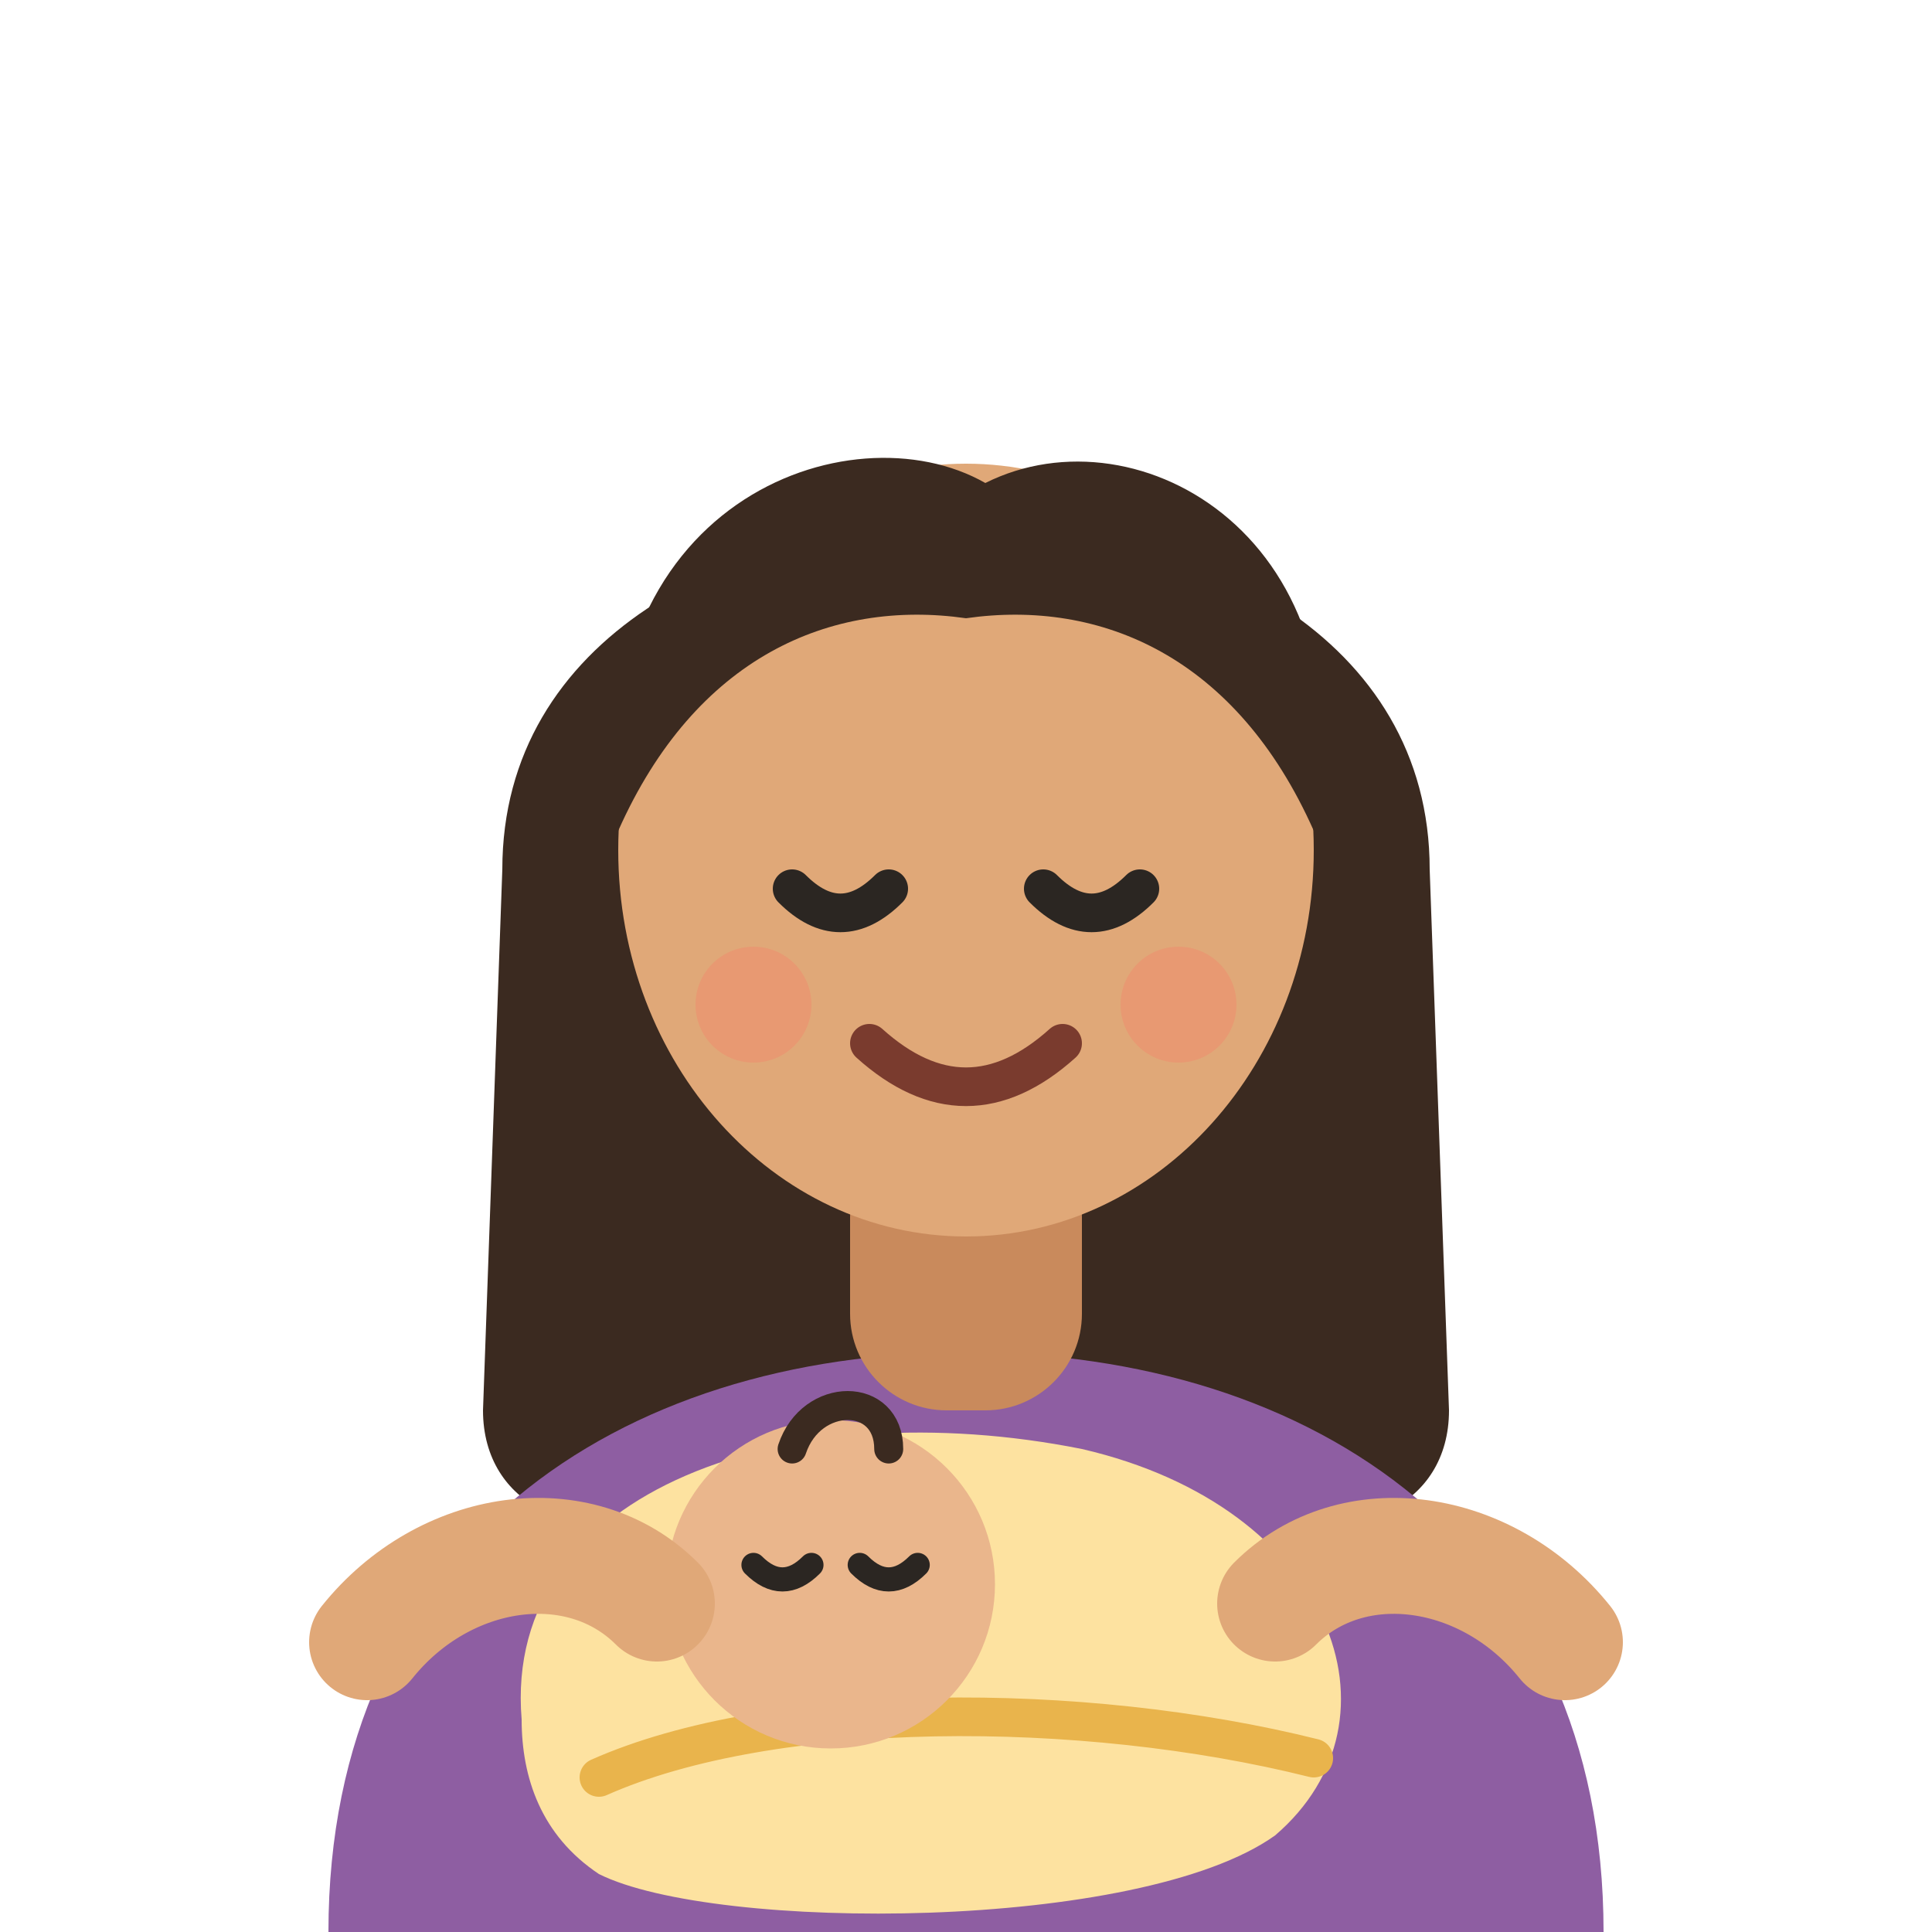
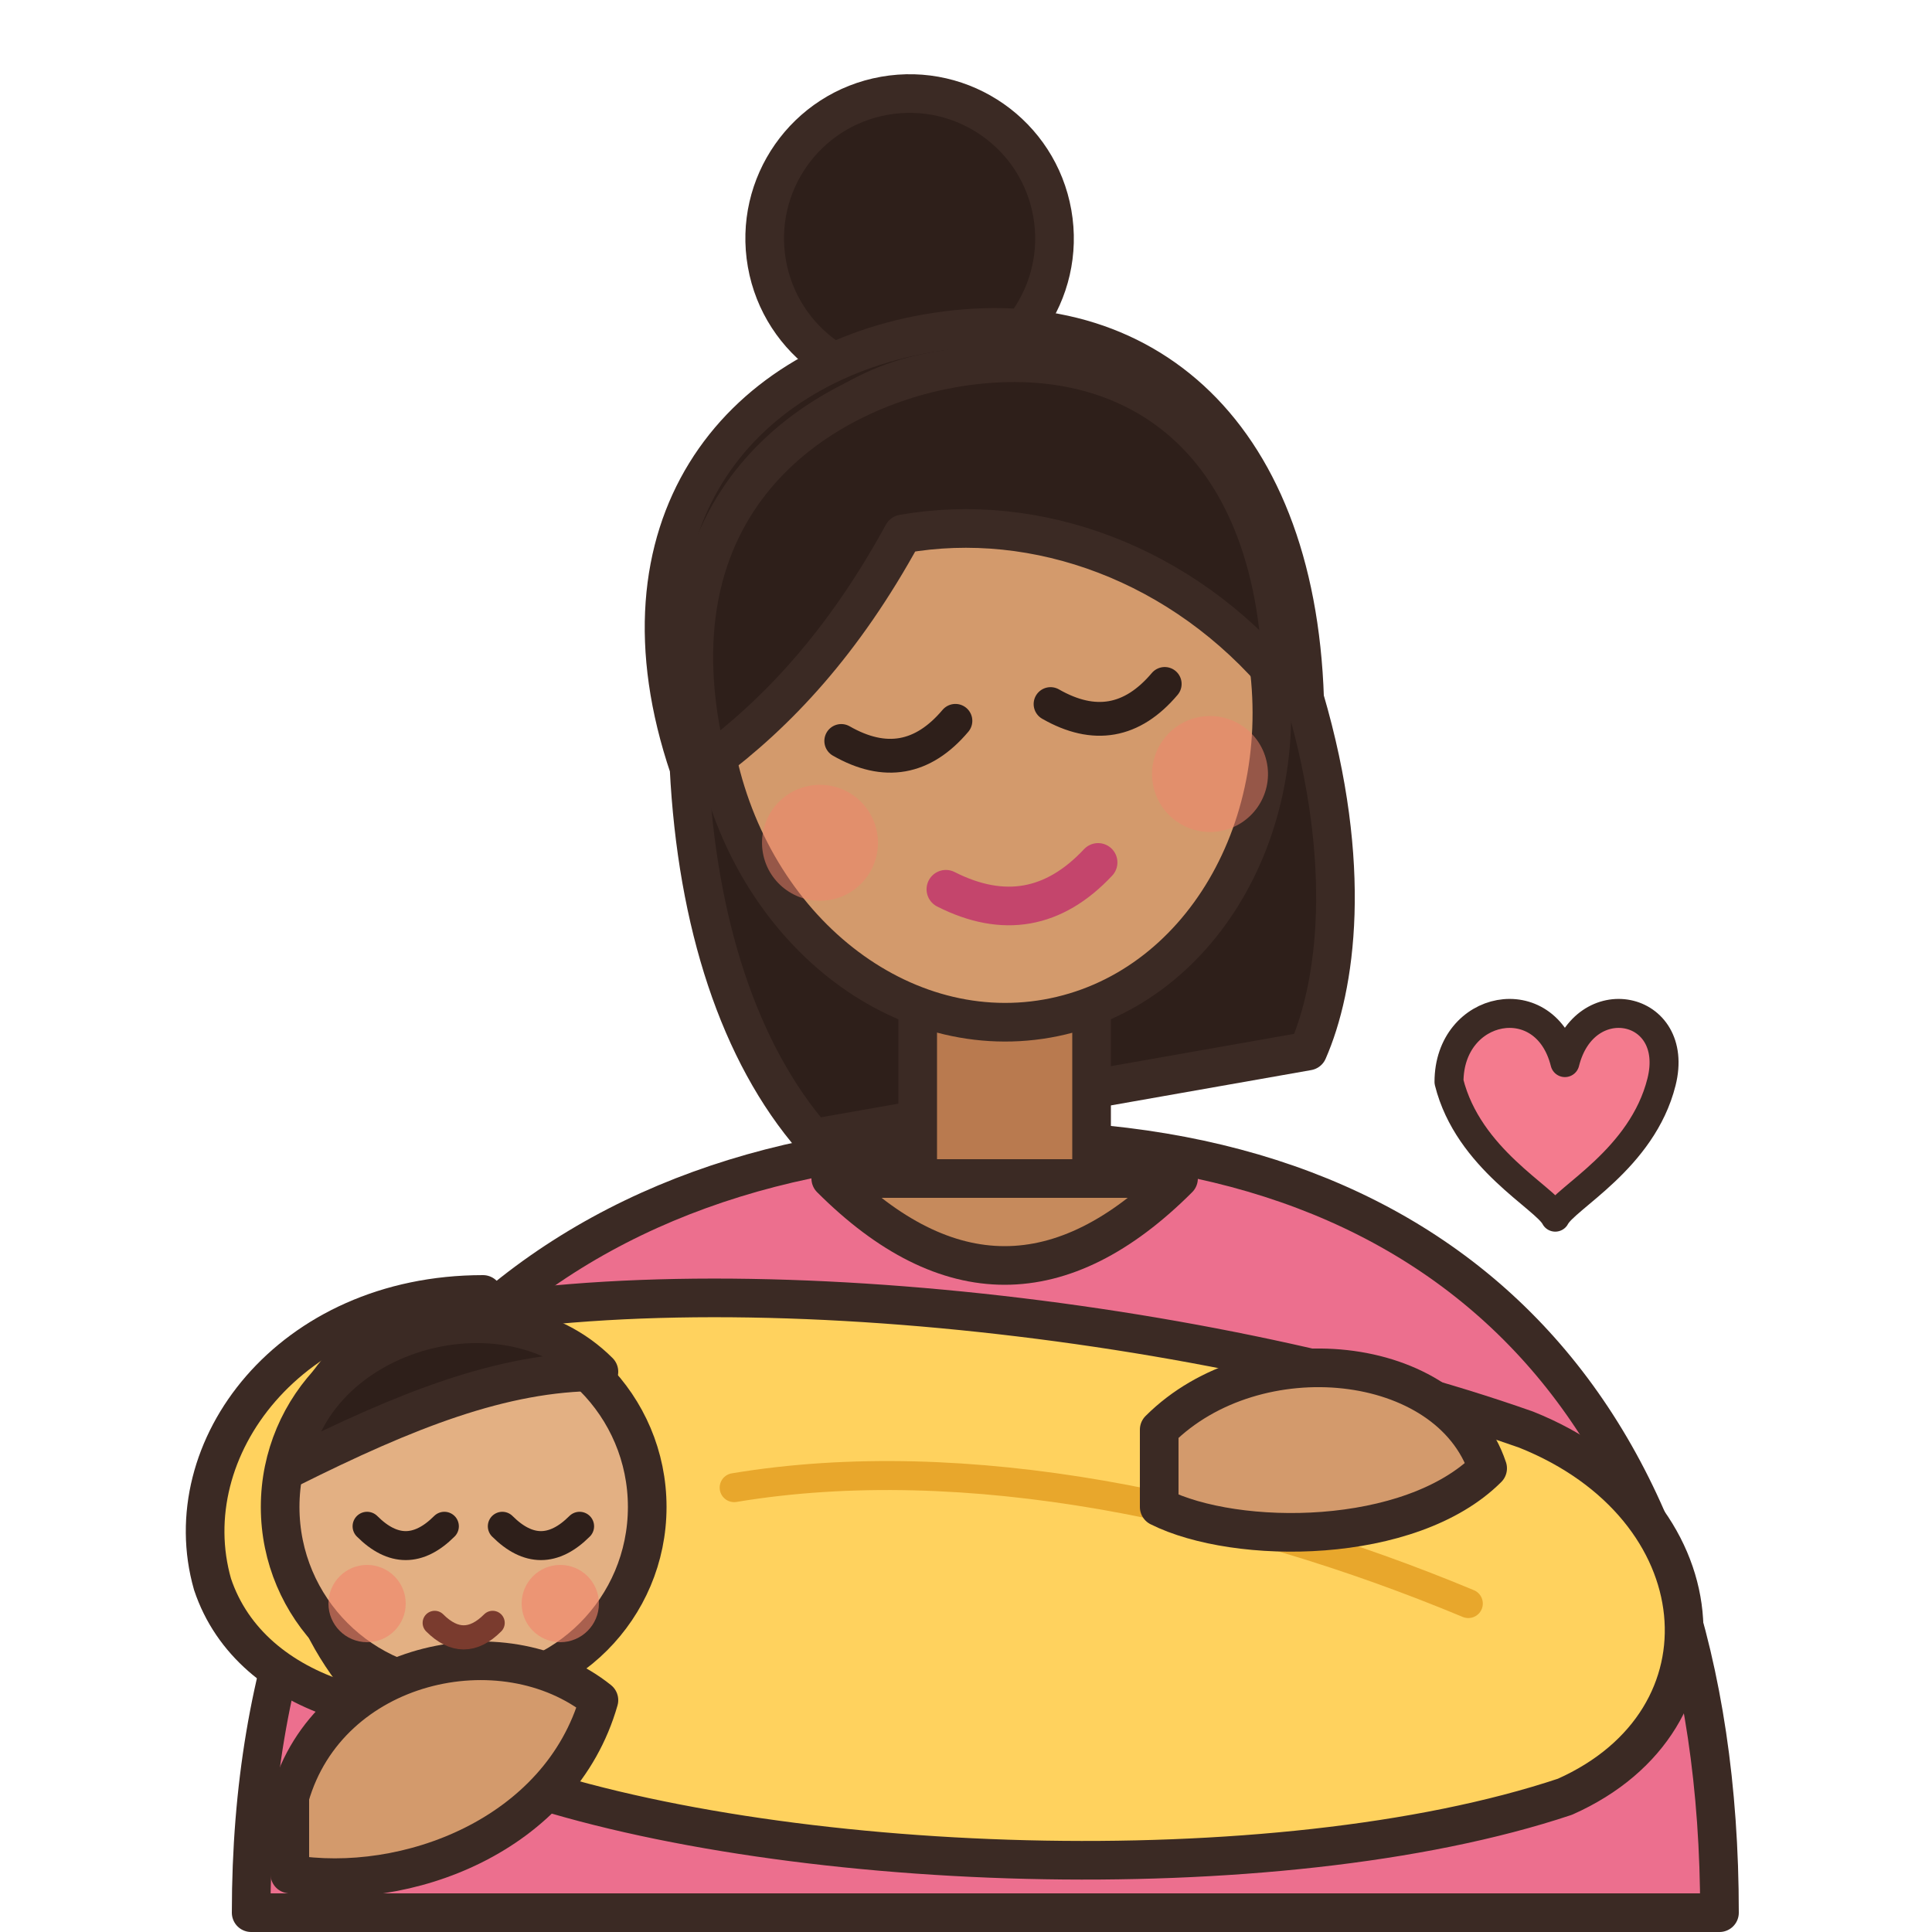
<svg xmlns="http://www.w3.org/2000/svg" viewBox="0 0 200 200">
-   <path d="M52 90C52 42 148 42 148 90L150 146C150 156 140 160 132 156L68 156C60 160 50 156 50 146Z" fill="#3b2a20" />
-   <path d="M34 200C34 160 64 140 100 140C136 140 166 160 166 200Z" fill="#8e5ea2" />
-   <rect x="88" y="116" width="24" height="30" rx="10" fill="#c98a5c" />
-   <ellipse cx="100" cy="88" rx="36" ry="40" fill="#e0a878" />
-   <path d="M64 86C60 52 88 42 102 50C118 42 142 56 136 86C128 68 114 62 100 64C86 62 72 68 64 86Z" fill="#3b2a20" />
-   <path d="M82 92Q87 97 92 92M108 92Q113 97 118 92" fill="none" stroke="#2b2622" stroke-width="4" stroke-linecap="round" />
-   <circle cx="78" cy="104" r="6" fill="#f08a6b" opacity=".5" />
-   <circle cx="122" cy="104" r="6" fill="#f08a6b" opacity=".5" />
-   <path d="M90 108Q100 117 110 108" fill="none" stroke="#7a3b2e" stroke-width="4" stroke-linecap="round" />
-   <path d="M54 178C52 154 82 144 112 150C138 156 146 178 132 190C118 200 74 200 62 194C56 190 54 184 54 178Z" fill="#fde2a0" />
-   <path d="M62 184C80 176 112 176 136 182" fill="none" stroke="#e9b44c" stroke-width="4" stroke-linecap="round" />
-   <circle cx="86" cy="164" r="17" fill="#eab68c" />
-   <path d="M78 162Q81 165 84 162M89 162Q92 165 95 162" fill="none" stroke="#2b2622" stroke-width="2.5" stroke-linecap="round" />
-   <path d="M82 150C84 144 92 144 92 150" fill="none" stroke="#3b2a20" stroke-width="3" stroke-linecap="round" />
-   <path d="M38 170C46 160 60 158 68 166" fill="none" stroke="#e0a878" stroke-width="12" stroke-linecap="round" />
-   <path d="M162 170C154 160 140 158 132 166" fill="none" stroke="#e0a878" stroke-width="12" stroke-linecap="round" />
+   <g stroke="#3b2a24" stroke-width="4" stroke-linejoin="round" stroke-linecap="round">
+     <g transform="rotate(-10 104 92)">
+       <circle cx="106" cy="24" r="15" fill="#2e1f1a" />
+       <path d="M74 74C70 48 86 34 106 34C128 34 142 50 138 78C140 96 136 108 132 114L80 114C74 104 72 90 74 74Z" fill="#2e1f1a" />
+     </g>
+     <path d="M26 198C26 146 58 118 104 118C150 118 178 146 178 198Z" fill="#ec6f8e" />
+     <path d="M95 96H113V126H95Z" fill="#b97a4f" />
+     <path d="M86 122Q104 140 122 122Z" fill="#c68a5c" />
+     <g transform="rotate(-10 104 92)">
+       <ellipse cx="106" cy="72" rx="29" ry="34" fill="#d39a6c" />
+       <path d="M76 74C74 46 94 38 108 38C126 38 140 50 136 76C128 62 114 54 100 54C92 64 84 70 76 74Z" fill="#2e1f1a" />
+     </g>
+     <path d="M50 134C30 134 18 150 22 164C26 176 42 180 56 176Z" fill="#ffd25e" />
+     <path d="M40 138C70 130 124 136 158 148C178 156 180 178 162 186C132 196 80 194 52 184C28 176 24 146 40 138Z" fill="#ffd25e" />
+     <path d="M76 154C100 150 128 156 152 166" fill="none" stroke="#e8a72c" stroke-width="3" />
+     <circle cx="48" cy="156" r="19" fill="#e3b083" />
+     <path d="M30 152C32 138 52 132 62 142C52 142 42 146 30 152Z" fill="#2e1f1a" />
+     <path d="M30 186C34 172 52 168 62 176C58 190 42 196 30 194Z" fill="#d39a6c" />
+     <path d="M120 148C130 138 150 140 154 152C146 160 128 160 120 156Z" fill="#d39a6c" />
+   </g>
+   <g transform="rotate(-10 104 92)">
+     <path d="M90 74Q96 79 102 74M112 74Q118 79 124 74" fill="none" stroke="#2e1f1a" stroke-width="3.5" stroke-linecap="round" />
+     <path d="M98 91Q106 97 114 91" fill="none" stroke="#c4456c" stroke-width="4" stroke-linecap="round" />
+     <circle cx="86" cy="84" r="6" fill="#f2836b" opacity=".5" />
+     <circle cx="127" cy="84" r="6" fill="#f2836b" opacity=".5" />
+   </g>
+   <path d="M38 158Q42 162 46 158M52 158Q56 162 60 158" fill="none" stroke="#2e1f1a" stroke-width="3" stroke-linecap="round" />
+   <circle cx="38" cy="166" r="4" fill="#f2836b" opacity=".6" />
+   <circle cx="58" cy="166" r="4" fill="#f2836b" opacity=".6" />
+   <path d="M45 168Q48 171 51 168" fill="none" stroke="#7a3b2e" stroke-width="2.5" stroke-linecap="round" />
+   <path d="M150 112C150 104 160 102 162 110C164 102 174 104 172 112C170 120 162 124 161 126C160 124 152 120 150 112Z" fill="#f47b8e" stroke="#3b2a24" stroke-width="3" stroke-linejoin="round" />
</svg>
